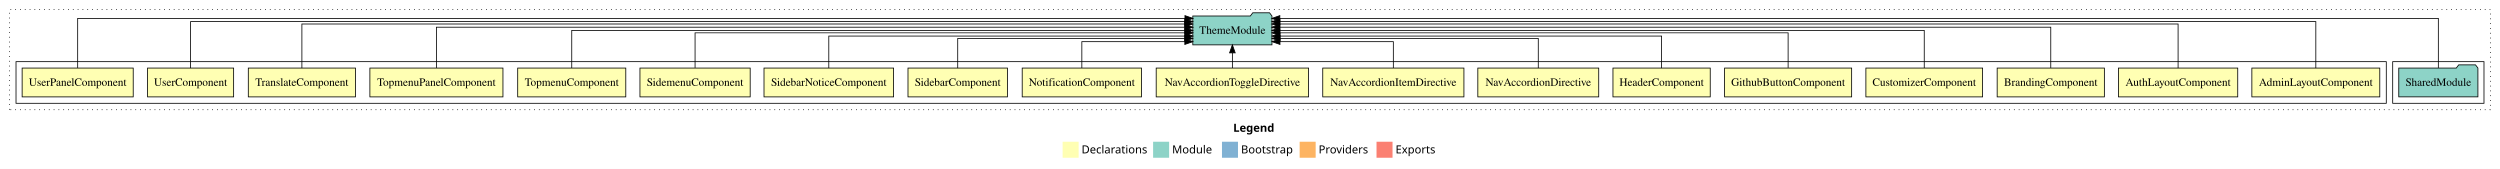
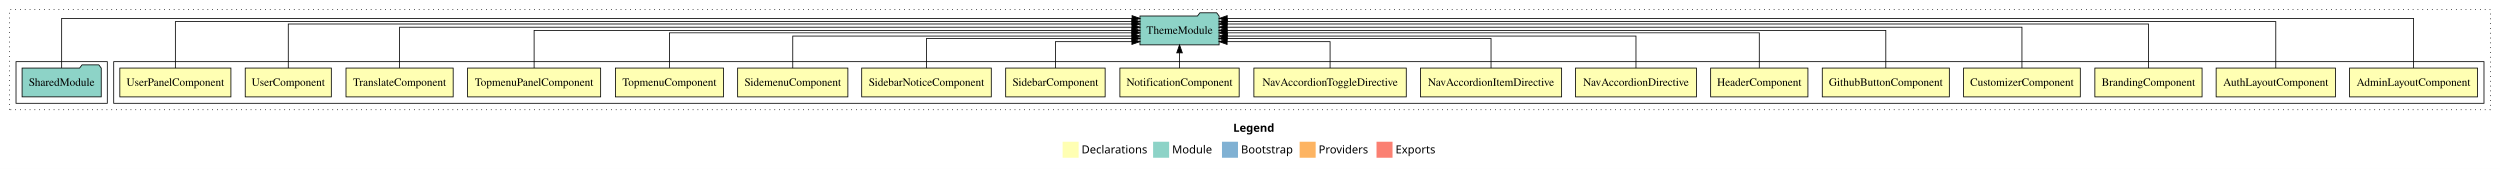
<svg xmlns="http://www.w3.org/2000/svg" width="3122pt" height="211pt" viewBox="0.00 0.00 3122.00 211.00">
  <g id="graph0" class="graph" transform="scale(1 1) rotate(0) translate(4 207)">
    <polygon fill="white" stroke="transparent" points="-4,4 -4,-207 3118,-207 3118,4 -4,4" />
    <text text-anchor="start" x="1536.01" y="-42.4" font-family="Times-12" font-weight="bold" font-size="14.00">Legend</text>
    <polygon fill="#ffffb3" stroke="transparent" points="1323,-10 1323,-30 1343,-30 1343,-10 1323,-10" />
    <text text-anchor="start" x="1346.63" y="-15.4" font-family="Times-12" font-size="14.00">  Declarations</text>
    <polygon fill="#8dd3c7" stroke="transparent" points="1436,-10 1436,-30 1456,-30 1456,-10 1436,-10" />
    <text text-anchor="start" x="1459.73" y="-15.4" font-family="Times-12" font-size="14.00">  Module</text>
    <polygon fill="#80b1d3" stroke="transparent" points="1522,-10 1522,-30 1542,-30 1542,-10 1522,-10" />
    <text text-anchor="start" x="1545.78" y="-15.4" font-family="Times-12" font-size="14.00">  Bootstrap</text>
    <polygon fill="#fdb462" stroke="transparent" points="1619,-10 1619,-30 1639,-30 1639,-10 1619,-10" />
    <text text-anchor="start" x="1642.67" y="-15.4" font-family="Times-12" font-size="14.00">  Providers</text>
    <polygon fill="#fb8072" stroke="transparent" points="1715,-10 1715,-30 1735,-30 1735,-10 1715,-10" />
    <text text-anchor="start" x="1738.73" y="-15.4" font-family="Times-12" font-size="14.00">  Exports</text>
    <g id="clust1" class="cluster">
      <polygon fill="none" stroke="black" stroke-dasharray="1,5" points="8,-70 8,-195 3106,-195 3106,-70 8,-70" />
    </g>
+     <g id="clust2" class="cluster">
+       <polygon fill="none" stroke="black" points="138,-78 138,-130 3098,-130 3098,-78 138,-78" />
+     </g>
    <g id="clust21" class="cluster">
-       <polygon fill="none" stroke="black" points="2984,-78 2984,-130 3098,-130 3098,-78 2984,-78" />
-     </g>
-     <g id="clust2" class="cluster">
-       <polygon fill="none" stroke="black" points="16,-78 16,-130 2976,-130 2976,-78 16,-78" />
+       <polygon fill="none" stroke="black" points="16,-78 16,-130 130,-130 130,-78 16,-78" />
    </g>
    <g id="node1" class="node">
-       <polygon fill="#ffffb3" stroke="black" points="2967.88,-122 2808.12,-122 2808.12,-86 2967.88,-86 2967.88,-122" />
-       <text text-anchor="middle" x="2888" y="-99.8" font-family="Times,serif" font-size="14.00">AdminLayoutComponent</text>
+       <polygon fill="#ffffb3" stroke="black" points="3089.88,-122 2930.12,-122 2930.12,-86 3089.88,-86 3089.88,-122" />
+       <text text-anchor="middle" x="3010" y="-99.8" font-family="Times,serif" font-size="14.00">AdminLayoutComponent</text>
    </g>
    <g id="node19" class="node">
-       <polygon fill="#8dd3c7" stroke="black" points="1584.42,-187 1581.42,-191 1560.42,-191 1557.42,-187 1485.58,-187 1485.58,-151 1584.42,-151 1584.42,-187" />
-       <text text-anchor="middle" x="1535" y="-164.8" font-family="Times,serif" font-size="14.00">ThemeModule</text>
+       <polygon fill="#8dd3c7" stroke="black" points="1518.42,-187 1515.42,-191 1494.42,-191 1491.42,-187 1419.58,-187 1419.58,-151 1518.42,-151 1518.42,-187" />
+       <text text-anchor="middle" x="1469" y="-164.8" font-family="Times,serif" font-size="14.00">ThemeModule</text>
    </g>
    <g id="edge1" class="edge">
-       <path fill="none" stroke="black" d="M2888,-122.01C2888,-144.49 2888,-180 2888,-180 2888,-180 1594.36,-180 1594.36,-180" />
-       <polygon fill="black" stroke="black" points="1594.36,-176.5 1584.36,-180 1594.36,-183.5 1594.36,-176.5" />
+       <path fill="none" stroke="black" d="M3010,-122.15C3010,-145.76 3010,-184 3010,-184 3010,-184 1528.53,-184 1528.53,-184" />
+       <polygon fill="black" stroke="black" points="1528.53,-180.5 1518.53,-184 1528.53,-187.5 1528.53,-180.5" />
    </g>
    <g id="node2" class="node">
-       <polygon fill="#ffffb3" stroke="black" points="2790.49,-122 2641.51,-122 2641.51,-86 2790.49,-86 2790.49,-122" />
-       <text text-anchor="middle" x="2716" y="-99.8" font-family="Times,serif" font-size="14.00">AuthLayoutComponent</text>
+       <polygon fill="#ffffb3" stroke="black" points="2912.49,-122 2763.51,-122 2763.51,-86 2912.49,-86 2912.49,-122" />
+       <text text-anchor="middle" x="2838" y="-99.8" font-family="Times,serif" font-size="14.00">AuthLayoutComponent</text>
    </g>
    <g id="edge2" class="edge">
-       <path fill="none" stroke="black" d="M2716,-122.04C2716,-143.66 2716,-177 2716,-177 2716,-177 1594.24,-177 1594.24,-177" />
-       <polygon fill="black" stroke="black" points="1594.24,-173.5 1584.24,-177 1594.24,-180.5 1594.24,-173.5" />
+       <path fill="none" stroke="black" d="M2838,-122.01C2838,-144.49 2838,-180 2838,-180 2838,-180 1528.53,-180 1528.53,-180" />
+       <polygon fill="black" stroke="black" points="1528.53,-176.5 1518.53,-180 1528.53,-183.5 1528.53,-176.5" />
    </g>
    <g id="node3" class="node">
-       <polygon fill="#ffffb3" stroke="black" points="2623.94,-122 2490.06,-122 2490.06,-86 2623.94,-86 2623.94,-122" />
-       <text text-anchor="middle" x="2557" y="-99.8" font-family="Times,serif" font-size="14.00">BrandingComponent</text>
+       <polygon fill="#ffffb3" stroke="black" points="2745.94,-122 2612.06,-122 2612.06,-86 2745.94,-86 2745.94,-122" />
+       <text text-anchor="middle" x="2679" y="-99.8" font-family="Times,serif" font-size="14.00">BrandingComponent</text>
    </g>
    <g id="edge3" class="edge">
-       <path fill="none" stroke="black" d="M2557,-122.13C2557,-142.57 2557,-173 2557,-173 2557,-173 1594.29,-173 1594.29,-173" />
-       <polygon fill="black" stroke="black" points="1594.29,-169.5 1584.29,-173 1594.29,-176.5 1594.29,-169.5" />
+       <path fill="none" stroke="black" d="M2679,-122.04C2679,-143.66 2679,-177 2679,-177 2679,-177 1528.31,-177 1528.31,-177" />
+       <polygon fill="black" stroke="black" points="1528.31,-173.5 1518.31,-177 1528.31,-180.5 1528.31,-173.5" />
    </g>
    <g id="node4" class="node">
-       <polygon fill="#ffffb3" stroke="black" points="2471.88,-122 2326.12,-122 2326.12,-86 2471.88,-86 2471.88,-122" />
-       <text text-anchor="middle" x="2399" y="-99.8" font-family="Times,serif" font-size="14.00">CustomizerComponent</text>
+       <polygon fill="#ffffb3" stroke="black" points="2593.88,-122 2448.12,-122 2448.12,-86 2593.88,-86 2593.88,-122" />
+       <text text-anchor="middle" x="2521" y="-99.8" font-family="Times,serif" font-size="14.00">CustomizerComponent</text>
    </g>
    <g id="edge4" class="edge">
-       <path fill="none" stroke="black" d="M2399,-122.11C2399,-141.34 2399,-169 2399,-169 2399,-169 1594.24,-169 1594.24,-169" />
-       <polygon fill="black" stroke="black" points="1594.24,-165.5 1584.24,-169 1594.24,-172.5 1594.24,-165.5" />
+       <path fill="none" stroke="black" d="M2521,-122.13C2521,-142.57 2521,-173 2521,-173 2521,-173 1528.33,-173 1528.33,-173" />
+       <polygon fill="black" stroke="black" points="1528.33,-169.5 1518.33,-173 1528.33,-176.5 1528.33,-169.5" />
    </g>
    <g id="node5" class="node">
-       <polygon fill="#ffffb3" stroke="black" points="2308.34,-122 2149.66,-122 2149.66,-86 2308.34,-86 2308.34,-122" />
-       <text text-anchor="middle" x="2229" y="-99.8" font-family="Times,serif" font-size="14.00">GithubButtonComponent</text>
+       <polygon fill="#ffffb3" stroke="black" points="2430.34,-122 2271.66,-122 2271.66,-86 2430.34,-86 2430.34,-122" />
+       <text text-anchor="middle" x="2351" y="-99.8" font-family="Times,serif" font-size="14.00">GithubButtonComponent</text>
    </g>
    <g id="edge5" class="edge">
-       <path fill="none" stroke="black" d="M2229,-122.27C2229,-140.56 2229,-166 2229,-166 2229,-166 1594.35,-166 1594.35,-166" />
-       <polygon fill="black" stroke="black" points="1594.35,-162.5 1584.35,-166 1594.35,-169.5 1594.35,-162.5" />
+       <path fill="none" stroke="black" d="M2351,-122.11C2351,-141.34 2351,-169 2351,-169 2351,-169 1528.31,-169 1528.31,-169" />
+       <polygon fill="black" stroke="black" points="1528.31,-165.5 1518.31,-169 1528.31,-172.5 1528.31,-165.5" />
    </g>
    <g id="node6" class="node">
-       <polygon fill="#ffffb3" stroke="black" points="2131.74,-122 2010.26,-122 2010.26,-86 2131.74,-86 2131.74,-122" />
-       <text text-anchor="middle" x="2071" y="-99.8" font-family="Times,serif" font-size="14.00">HeaderComponent</text>
+       <polygon fill="#ffffb3" stroke="black" points="2253.74,-122 2132.26,-122 2132.26,-86 2253.74,-86 2253.74,-122" />
+       <text text-anchor="middle" x="2193" y="-99.8" font-family="Times,serif" font-size="14.00">HeaderComponent</text>
    </g>
    <g id="edge6" class="edge">
-       <path fill="none" stroke="black" d="M2071,-122.03C2071,-139.06 2071,-162 2071,-162 2071,-162 1594.46,-162 1594.46,-162" />
-       <polygon fill="black" stroke="black" points="1594.46,-158.5 1584.46,-162 1594.46,-165.5 1594.46,-158.5" />
+       <path fill="none" stroke="black" d="M2193,-122.27C2193,-140.56 2193,-166 2193,-166 2193,-166 1528.48,-166 1528.48,-166" />
+       <polygon fill="black" stroke="black" points="1528.48,-162.5 1518.48,-166 1528.48,-169.5 1528.48,-162.5" />
    </g>
    <g id="node7" class="node">
-       <polygon fill="#ffffb3" stroke="black" points="1992.49,-122 1841.51,-122 1841.51,-86 1992.49,-86 1992.49,-122" />
-       <text text-anchor="middle" x="1917" y="-99.8" font-family="Times,serif" font-size="14.00">NavAccordionDirective</text>
+       <polygon fill="#ffffb3" stroke="black" points="2114.49,-122 1963.51,-122 1963.51,-86 2114.49,-86 2114.49,-122" />
+       <text text-anchor="middle" x="2039" y="-99.8" font-family="Times,serif" font-size="14.00">NavAccordionDirective</text>
    </g>
    <g id="edge7" class="edge">
-       <path fill="none" stroke="black" d="M1917,-122.01C1917,-138.05 1917,-159 1917,-159 1917,-159 1594.55,-159 1594.55,-159" />
-       <polygon fill="black" stroke="black" points="1594.55,-155.5 1584.55,-159 1594.55,-162.5 1594.55,-155.5" />
+       <path fill="none" stroke="black" d="M2039,-122.03C2039,-139.06 2039,-162 2039,-162 2039,-162 1528.59,-162 1528.59,-162" />
+       <polygon fill="black" stroke="black" points="1528.59,-158.5 1518.59,-162 1528.59,-165.5 1528.59,-158.5" />
    </g>
    <g id="node8" class="node">
-       <polygon fill="#ffffb3" stroke="black" points="1824.15,-122 1647.85,-122 1647.85,-86 1824.15,-86 1824.15,-122" />
-       <text text-anchor="middle" x="1736" y="-99.8" font-family="Times,serif" font-size="14.00">NavAccordionItemDirective</text>
+       <polygon fill="#ffffb3" stroke="black" points="1946.15,-122 1769.85,-122 1769.85,-86 1946.15,-86 1946.15,-122" />
+       <text text-anchor="middle" x="1858" y="-99.8" font-family="Times,serif" font-size="14.00">NavAccordionItemDirective</text>
    </g>
    <g id="edge8" class="edge">
-       <path fill="none" stroke="black" d="M1736,-122.12C1736,-136.78 1736,-155 1736,-155 1736,-155 1594.43,-155 1594.43,-155" />
-       <polygon fill="black" stroke="black" points="1594.43,-151.5 1584.43,-155 1594.43,-158.5 1594.43,-151.5" />
+       <path fill="none" stroke="black" d="M1858,-122.01C1858,-138.05 1858,-159 1858,-159 1858,-159 1528.27,-159 1528.27,-159" />
+       <polygon fill="black" stroke="black" points="1528.27,-155.5 1518.27,-159 1528.27,-162.5 1528.27,-155.5" />
    </g>
    <g id="node9" class="node">
-       <polygon fill="#ffffb3" stroke="black" points="1630.15,-122 1439.85,-122 1439.85,-86 1630.15,-86 1630.15,-122" />
-       <text text-anchor="middle" x="1535" y="-99.8" font-family="Times,serif" font-size="14.00">NavAccordionToggleDirective</text>
+       <polygon fill="#ffffb3" stroke="black" points="1752.15,-122 1561.85,-122 1561.85,-86 1752.15,-86 1752.15,-122" />
+       <text text-anchor="middle" x="1657" y="-99.8" font-family="Times,serif" font-size="14.00">NavAccordionToggleDirective</text>
    </g>
    <g id="edge9" class="edge">
-       <path fill="none" stroke="black" d="M1535,-122.11C1535,-122.11 1535,-140.99 1535,-140.99" />
-       <polygon fill="black" stroke="black" points="1531.5,-140.99 1535,-150.99 1538.5,-140.99 1531.5,-140.99" />
+       <path fill="none" stroke="black" d="M1657,-122.12C1657,-136.78 1657,-155 1657,-155 1657,-155 1528.39,-155 1528.39,-155" />
+       <polygon fill="black" stroke="black" points="1528.39,-151.5 1518.39,-155 1528.39,-158.5 1528.39,-151.5" />
    </g>
    <g id="node10" class="node">
-       <polygon fill="#ffffb3" stroke="black" points="1421.48,-122 1272.52,-122 1272.52,-86 1421.48,-86 1421.48,-122" />
-       <text text-anchor="middle" x="1347" y="-99.8" font-family="Times,serif" font-size="14.00">NotificationComponent</text>
+       <polygon fill="#ffffb3" stroke="black" points="1543.48,-122 1394.52,-122 1394.52,-86 1543.48,-86 1543.48,-122" />
+       <text text-anchor="middle" x="1469" y="-99.8" font-family="Times,serif" font-size="14.00">NotificationComponent</text>
    </g>
    <g id="edge10" class="edge">
-       <path fill="none" stroke="black" d="M1347,-122.12C1347,-136.78 1347,-155 1347,-155 1347,-155 1475.61,-155 1475.61,-155" />
-       <polygon fill="black" stroke="black" points="1475.61,-158.5 1485.61,-155 1475.61,-151.5 1475.61,-158.5" />
+       <path fill="none" stroke="black" d="M1469,-122.11C1469,-122.11 1469,-140.99 1469,-140.99" />
+       <polygon fill="black" stroke="black" points="1465.5,-140.99 1469,-150.99 1472.5,-140.99 1465.5,-140.99" />
    </g>
    <g id="node11" class="node">
-       <polygon fill="#ffffb3" stroke="black" points="1254.1,-122 1129.9,-122 1129.9,-86 1254.1,-86 1254.1,-122" />
-       <text text-anchor="middle" x="1192" y="-99.8" font-family="Times,serif" font-size="14.00">SidebarComponent</text>
+       <polygon fill="#ffffb3" stroke="black" points="1376.1,-122 1251.9,-122 1251.9,-86 1376.1,-86 1376.1,-122" />
+       <text text-anchor="middle" x="1314" y="-99.8" font-family="Times,serif" font-size="14.00">SidebarComponent</text>
    </g>
    <g id="edge11" class="edge">
-       <path fill="none" stroke="black" d="M1192,-122.01C1192,-138.05 1192,-159 1192,-159 1192,-159 1475.49,-159 1475.49,-159" />
-       <polygon fill="black" stroke="black" points="1475.49,-162.5 1485.49,-159 1475.49,-155.5 1475.49,-162.5" />
+       <path fill="none" stroke="black" d="M1314,-122.12C1314,-136.78 1314,-155 1314,-155 1314,-155 1409.53,-155 1409.53,-155" />
+       <polygon fill="black" stroke="black" points="1409.53,-158.5 1419.53,-155 1409.53,-151.5 1409.53,-158.5" />
    </g>
    <g id="node12" class="node">
-       <polygon fill="#ffffb3" stroke="black" points="1111.91,-122 950.09,-122 950.09,-86 1111.91,-86 1111.91,-122" />
-       <text text-anchor="middle" x="1031" y="-99.8" font-family="Times,serif" font-size="14.00">SidebarNoticeComponent</text>
+       <polygon fill="#ffffb3" stroke="black" points="1233.91,-122 1072.09,-122 1072.09,-86 1233.91,-86 1233.91,-122" />
+       <text text-anchor="middle" x="1153" y="-99.8" font-family="Times,serif" font-size="14.00">SidebarNoticeComponent</text>
    </g>
    <g id="edge12" class="edge">
-       <path fill="none" stroke="black" d="M1031,-122.03C1031,-139.06 1031,-162 1031,-162 1031,-162 1475.76,-162 1475.76,-162" />
-       <polygon fill="black" stroke="black" points="1475.76,-165.5 1485.76,-162 1475.76,-158.5 1475.76,-165.5" />
+       <path fill="none" stroke="black" d="M1153,-122.01C1153,-138.05 1153,-159 1153,-159 1153,-159 1409.62,-159 1409.62,-159" />
+       <polygon fill="black" stroke="black" points="1409.63,-162.5 1419.62,-159 1409.62,-155.5 1409.63,-162.5" />
    </g>
    <g id="node13" class="node">
-       <polygon fill="#ffffb3" stroke="black" points="932.83,-122 795.17,-122 795.17,-86 932.83,-86 932.83,-122" />
-       <text text-anchor="middle" x="864" y="-99.8" font-family="Times,serif" font-size="14.00">SidemenuComponent</text>
+       <polygon fill="#ffffb3" stroke="black" points="1054.83,-122 917.17,-122 917.17,-86 1054.83,-86 1054.83,-122" />
+       <text text-anchor="middle" x="986" y="-99.8" font-family="Times,serif" font-size="14.00">SidemenuComponent</text>
    </g>
    <g id="edge13" class="edge">
-       <path fill="none" stroke="black" d="M864,-122.27C864,-140.56 864,-166 864,-166 864,-166 1475.66,-166 1475.66,-166" />
-       <polygon fill="black" stroke="black" points="1475.66,-169.5 1485.66,-166 1475.66,-162.5 1475.66,-169.5" />
+       <path fill="none" stroke="black" d="M986,-122.03C986,-139.06 986,-162 986,-162 986,-162 1409.58,-162 1409.58,-162" />
+       <polygon fill="black" stroke="black" points="1409.58,-165.5 1419.58,-162 1409.58,-158.5 1409.58,-165.5" />
    </g>
    <g id="node14" class="node">
-       <polygon fill="#ffffb3" stroke="black" points="777.49,-122 642.51,-122 642.51,-86 777.49,-86 777.49,-122" />
-       <text text-anchor="middle" x="710" y="-99.8" font-family="Times,serif" font-size="14.00">TopmenuComponent</text>
+       <polygon fill="#ffffb3" stroke="black" points="899.49,-122 764.51,-122 764.51,-86 899.49,-86 899.49,-122" />
+       <text text-anchor="middle" x="832" y="-99.8" font-family="Times,serif" font-size="14.00">TopmenuComponent</text>
    </g>
    <g id="edge14" class="edge">
-       <path fill="none" stroke="black" d="M710,-122.11C710,-141.34 710,-169 710,-169 710,-169 1475.56,-169 1475.56,-169" />
-       <polygon fill="black" stroke="black" points="1475.56,-172.5 1485.56,-169 1475.56,-165.5 1475.56,-172.5" />
+       <path fill="none" stroke="black" d="M832,-122.27C832,-140.56 832,-166 832,-166 832,-166 1409.55,-166 1409.55,-166" />
+       <polygon fill="black" stroke="black" points="1409.55,-169.5 1419.55,-166 1409.55,-162.5 1409.55,-169.5" />
    </g>
    <g id="node15" class="node">
-       <polygon fill="#ffffb3" stroke="black" points="624.09,-122 457.91,-122 457.91,-86 624.09,-86 624.09,-122" />
-       <text text-anchor="middle" x="541" y="-99.8" font-family="Times,serif" font-size="14.00">TopmenuPanelComponent</text>
+       <polygon fill="#ffffb3" stroke="black" points="746.09,-122 579.91,-122 579.91,-86 746.09,-86 746.09,-122" />
+       <text text-anchor="middle" x="663" y="-99.8" font-family="Times,serif" font-size="14.00">TopmenuPanelComponent</text>
    </g>
    <g id="edge15" class="edge">
-       <path fill="none" stroke="black" d="M541,-122.13C541,-142.57 541,-173 541,-173 541,-173 1475.71,-173 1475.71,-173" />
-       <polygon fill="black" stroke="black" points="1475.71,-176.5 1485.71,-173 1475.71,-169.5 1475.71,-176.5" />
+       <path fill="none" stroke="black" d="M663,-122.11C663,-141.34 663,-169 663,-169 663,-169 1409.49,-169 1409.49,-169" />
+       <polygon fill="black" stroke="black" points="1409.49,-172.5 1419.49,-169 1409.49,-165.5 1409.49,-172.5" />
    </g>
    <g id="node16" class="node">
-       <polygon fill="#ffffb3" stroke="black" points="439.92,-122 306.08,-122 306.08,-86 439.92,-86 439.92,-122" />
-       <text text-anchor="middle" x="373" y="-99.8" font-family="Times,serif" font-size="14.00">TranslateComponent</text>
+       <polygon fill="#ffffb3" stroke="black" points="561.92,-122 428.08,-122 428.08,-86 561.92,-86 561.92,-122" />
+       <text text-anchor="middle" x="495" y="-99.8" font-family="Times,serif" font-size="14.00">TranslateComponent</text>
    </g>
    <g id="edge16" class="edge">
-       <path fill="none" stroke="black" d="M373,-122.04C373,-143.66 373,-177 373,-177 373,-177 1475.44,-177 1475.44,-177" />
-       <polygon fill="black" stroke="black" points="1475.44,-180.5 1485.44,-177 1475.44,-173.5 1475.44,-180.5" />
+       <path fill="none" stroke="black" d="M495,-122.13C495,-142.57 495,-173 495,-173 495,-173 1409.7,-173 1409.7,-173" />
+       <polygon fill="black" stroke="black" points="1409.7,-176.5 1419.7,-173 1409.7,-169.5 1409.7,-176.5" />
    </g>
    <g id="node17" class="node">
-       <polygon fill="#ffffb3" stroke="black" points="287.76,-122 180.24,-122 180.24,-86 287.76,-86 287.76,-122" />
-       <text text-anchor="middle" x="234" y="-99.8" font-family="Times,serif" font-size="14.00">UserComponent</text>
+       <polygon fill="#ffffb3" stroke="black" points="409.76,-122 302.24,-122 302.24,-86 409.76,-86 409.76,-122" />
+       <text text-anchor="middle" x="356" y="-99.8" font-family="Times,serif" font-size="14.00">UserComponent</text>
    </g>
    <g id="edge17" class="edge">
-       <path fill="none" stroke="black" d="M234,-122.01C234,-144.49 234,-180 234,-180 234,-180 1475.59,-180 1475.59,-180" />
-       <polygon fill="black" stroke="black" points="1475.59,-183.5 1485.59,-180 1475.59,-176.5 1475.59,-183.5" />
+       <path fill="none" stroke="black" d="M356,-122.04C356,-143.66 356,-177 356,-177 356,-177 1409.74,-177 1409.74,-177" />
+       <polygon fill="black" stroke="black" points="1409.74,-180.5 1419.74,-177 1409.74,-173.5 1409.74,-180.5" />
    </g>
    <g id="node18" class="node">
-       <polygon fill="#ffffb3" stroke="black" points="162.36,-122 23.64,-122 23.64,-86 162.36,-86 162.36,-122" />
-       <text text-anchor="middle" x="93" y="-99.8" font-family="Times,serif" font-size="14.00">UserPanelComponent</text>
+       <polygon fill="#ffffb3" stroke="black" points="284.36,-122 145.64,-122 145.64,-86 284.36,-86 284.36,-122" />
+       <text text-anchor="middle" x="215" y="-99.8" font-family="Times,serif" font-size="14.00">UserPanelComponent</text>
    </g>
    <g id="edge18" class="edge">
-       <path fill="none" stroke="black" d="M93,-122.15C93,-145.76 93,-184 93,-184 93,-184 1475.78,-184 1475.78,-184" />
-       <polygon fill="black" stroke="black" points="1475.78,-187.5 1485.78,-184 1475.78,-180.5 1475.78,-187.5" />
+       <path fill="none" stroke="black" d="M215,-122.01C215,-144.49 215,-180 215,-180 215,-180 1409.46,-180 1409.46,-180" />
+       <polygon fill="black" stroke="black" points="1409.46,-183.5 1419.46,-180 1409.46,-176.5 1409.46,-183.5" />
    </g>
    <g id="node20" class="node">
-       <polygon fill="#8dd3c7" stroke="black" points="3090.42,-122 3087.42,-126 3066.42,-126 3063.42,-122 2991.58,-122 2991.58,-86 3090.42,-86 3090.42,-122" />
-       <text text-anchor="middle" x="3041" y="-99.8" font-family="Times,serif" font-size="14.00">SharedModule</text>
+       <polygon fill="#8dd3c7" stroke="black" points="122.42,-122 119.42,-126 98.42,-126 95.42,-122 23.58,-122 23.58,-86 122.42,-86 122.42,-122" />
+       <text text-anchor="middle" x="73" y="-99.8" font-family="Times,serif" font-size="14.00">SharedModule</text>
    </g>
    <g id="edge19" class="edge">
-       <path fill="none" stroke="black" d="M3041,-122.15C3041,-145.76 3041,-184 3041,-184 3041,-184 1594.25,-184 1594.25,-184" />
-       <polygon fill="black" stroke="black" points="1594.25,-180.5 1584.25,-184 1594.25,-187.5 1594.25,-180.5" />
+       <path fill="none" stroke="black" d="M73,-122.15C73,-145.76 73,-184 73,-184 73,-184 1409.73,-184 1409.73,-184" />
+       <polygon fill="black" stroke="black" points="1409.73,-187.5 1419.73,-184 1409.73,-180.5 1409.73,-187.5" />
    </g>
  </g>
</svg>
